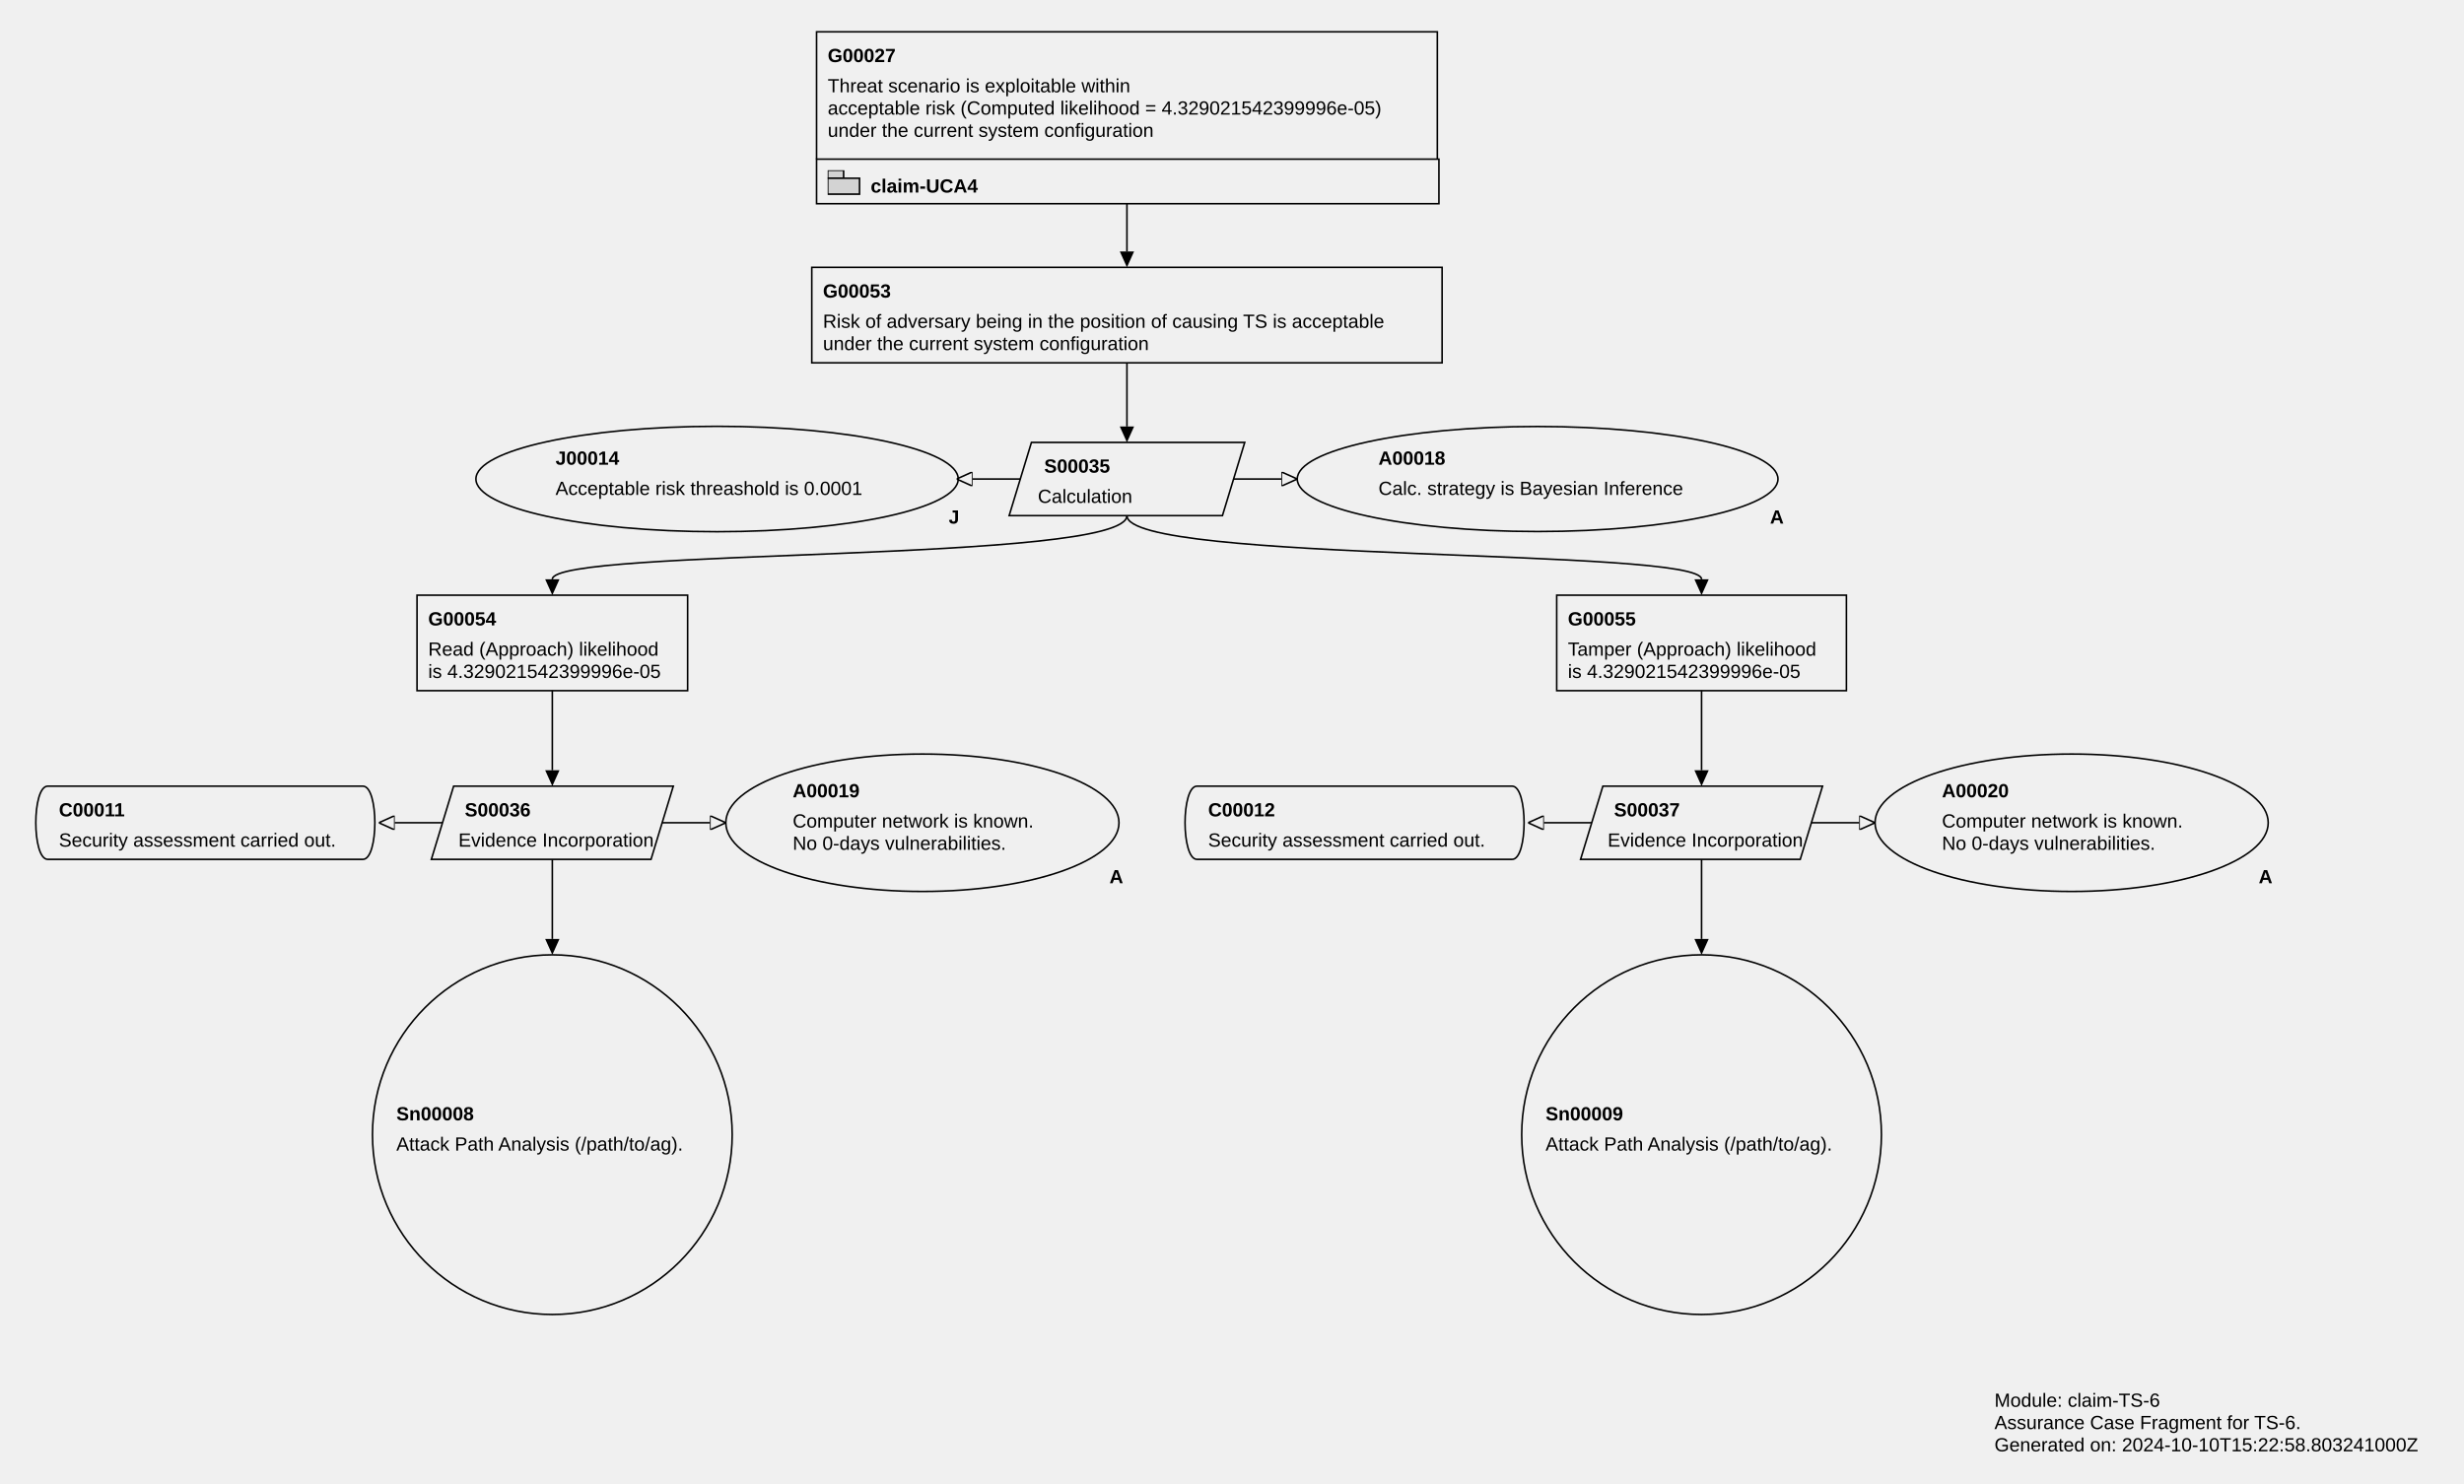
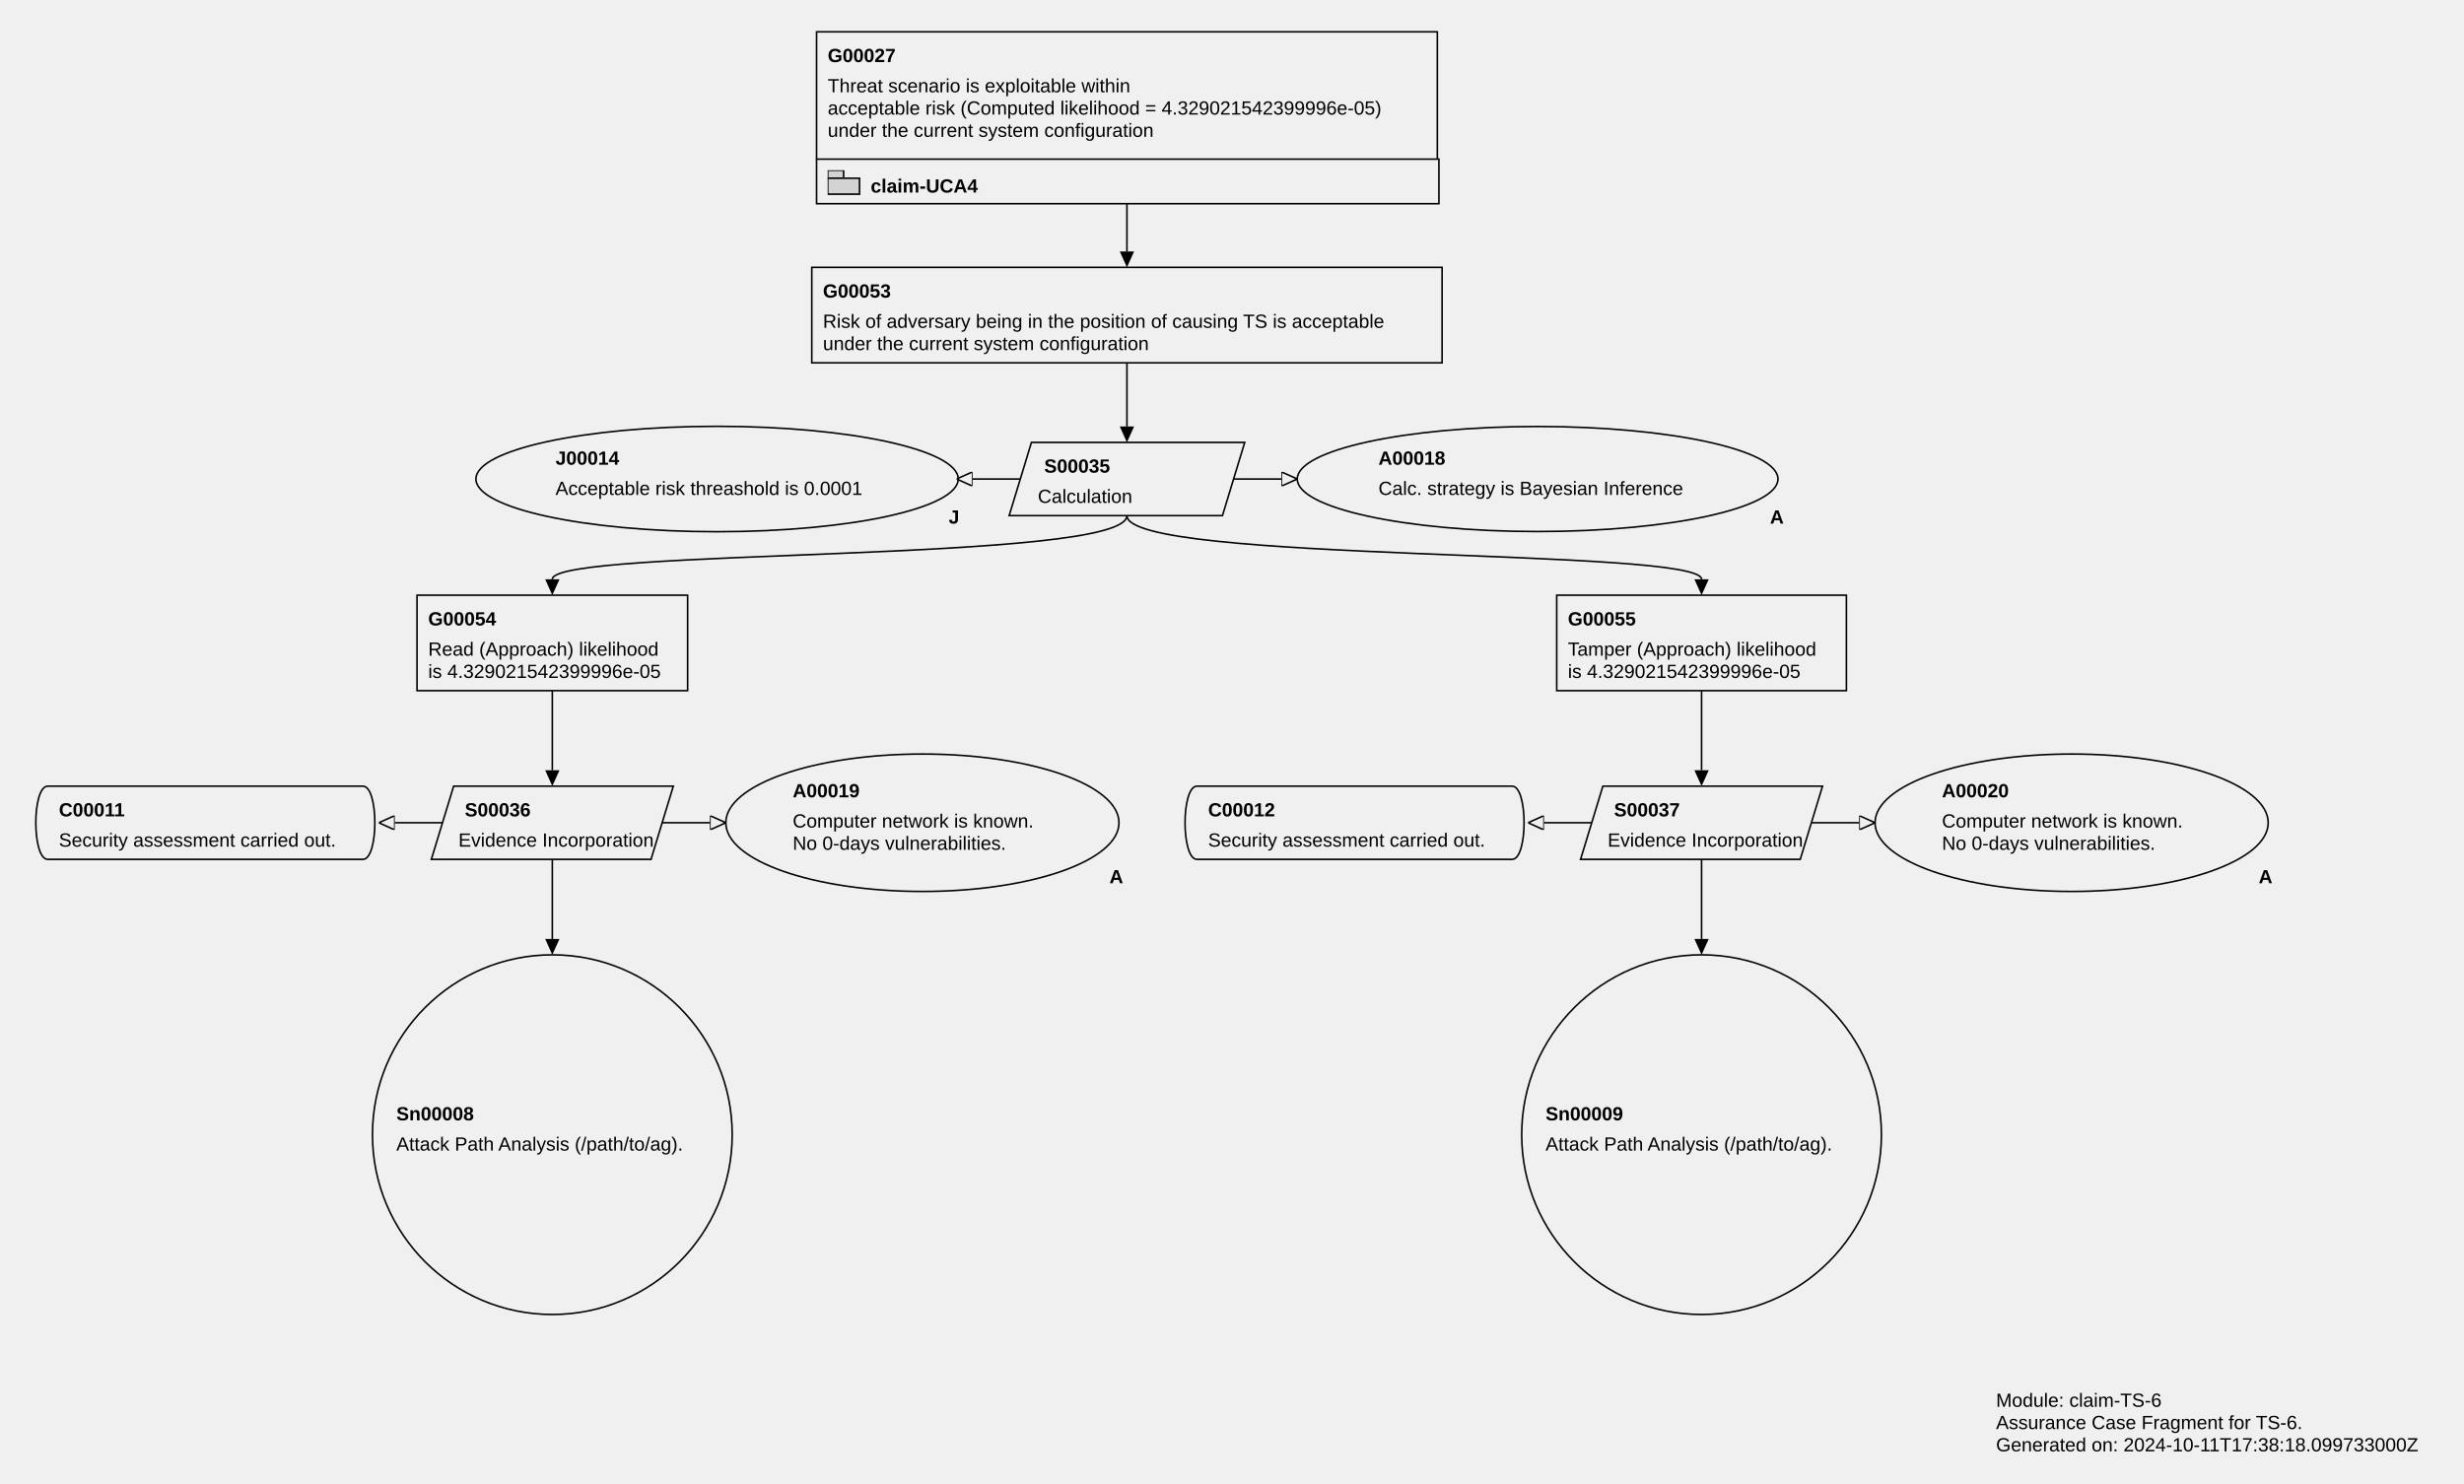
<svg xmlns="http://www.w3.org/2000/svg" class="gsndiagram" viewBox="0 0 1548 932">
  <symbol id="module_icon">
    <rect fill="lightgrey" height="5" stroke="black" stroke-width="1" width="10" x="0" y="0" />
    <rect fill="lightgrey" height="10" stroke="black" stroke-width="1" width="20" x="0" y="5" />
  </symbol>
  <symbol id="acp">
    <rect fill="black" height="10" stroke="black" stroke-width="1" width="10" x="0" y="0" />
  </symbol>
  <marker id="composite_arrow" markerHeight="9" markerUnits="userSpaceOnUse" markerWidth="10" orient="auto-start-reverse" refX="0" refY="4.5">
    <polyline fill-opacity="0" points="0 0, 6 4.5, 0 9" stroke="black" stroke-width="1" />
    <polyline fill-opacity="0" points="4 0, 10 4.5, 4 9" stroke="black" stroke-width="1" />
    <polyline fill-opacity="0" points="0 4.5, 10 4.5" stroke="black" stroke-width="1" />
  </marker>
  <marker id="supportedby_arrow" markerHeight="9" markerUnits="userSpaceOnUse" markerWidth="10" orient="auto-start-reverse" refX="0" refY="4.5">
    <polyline fill="black" points="0 0, 10 4.5, 0 9" />
  </marker>
  <marker id="incontextof_arrow" markerHeight="9" markerUnits="userSpaceOnUse" markerWidth="10" orient="auto-start-reverse" refX="0" refY="4.5">
    <polyline fill-opacity="0" points="0 0, 10 4.5, 0 9, 0 0" stroke="black" stroke-width="1" />
  </marker>
  <style type="text/css">
.notVerified path { fill: red; fill-opacity: 1;}
/* .notVerified text,a { fill: white; } */
</style>
  <a href="claim-UCA4.svg#node_g00027">
    <g class="gsn_module_claim_uca4 gsnelem gsnawaygoal" id="node_g00027">
      <path class="border" d="M513,100 V20 H903 V100" fill-opacity="0" stroke="black" stroke-width="1" />
      <text font-family="Arial" font-size="12" font-weight="bold" x="520" y="39">G00027</text>
      <text font-family="Arial" font-size="12" x="520" y="58">Threat scenario is exploitable within </text>
      <text font-family="Arial" font-size="12" x="520" y="72"> acceptable risk (Computed likelihood = 4.329021542399996e-05) </text>
      <text font-family="Arial" font-size="12" x="520" y="86"> under the current system configuration</text>
      <a href="claim-UCA4.svg#node_g00027">
        <path class="border" d="M513,100 h391 v28 h-391 z" fill-opacity="0" stroke="black" stroke-width="1" />
        <text font-family="Arial" font-size="12" font-weight="bold" x="547" y="121">claim-UCA4</text>
      </a>
      <use href="#module_icon" x="520" y="107" />
    </g>
  </a>
  <g class="gsn_module_claim_ts_6 gsnelem gsngoal" id="node_g00053">
    <path class="border" d="M510,168 L906,168 L906,228 L510,228 z" fill-opacity="0" stroke="black" stroke-width="1" />
    <text font-family="Arial" font-size="12" font-weight="bold" x="517" y="187">G00053</text>
    <text font-family="Arial" font-size="12" x="517" y="206">Risk of adversary being in the position of causing TS is acceptable </text>
    <text font-family="Arial" font-size="12" x="517" y="220"> under the current system configuration</text>
  </g>
  <g class="gsn_module_claim_ts_6 gsnelem gsnjust" id="node_j00014">
    <path class="border" d="M299,301 a151,33,0,1,0,303,0 a151,33,0,1,0,-303,0 z" fill-opacity="0" stroke="black" stroke-width="1" />
    <text font-family="Arial" font-size="12" font-weight="bold" x="349" y="292">J00014</text>
    <text font-family="Arial" font-size="12" x="349" y="311">Acceptable risk threashold is 0.0001</text>
    <text font-family="Arial" font-size="12" font-weight="bold" x="596" y="329">J</text>
  </g>
  <g class="gsn_module_claim_ts_6 gsnelem gsnstgy" id="node_s00035">
    <path class="border" d="M648,278 L782,278 L768,324 L634,324 z" fill-opacity="0" stroke="black" stroke-width="1" />
    <text font-family="Arial" font-size="12" font-weight="bold" x="656" y="297">S00035</text>
    <text font-family="Arial" font-size="12" x="652" y="316">Calculation</text>
  </g>
  <g class="gsn_module_claim_ts_6 gsnelem gsnasmp" id="node_a00018">
    <path class="border" d="M815,301 a151,33,0,1,0,302,0 a151,33,0,1,0,-302,0 z" fill-opacity="0" stroke="black" stroke-width="1" />
    <text font-family="Arial" font-size="12" font-weight="bold" x="866" y="292">A00018</text>
    <text font-family="Arial" font-size="12" x="866" y="311">Calc. strategy is Bayesian Inference</text>
    <text font-family="Arial" font-size="12" font-weight="bold" x="1112" y="329">A</text>
  </g>
  <g class="gsn_module_claim_ts_6 gsnelem gsngoal" id="node_g00054">
    <path class="border" d="M262,374 L432,374 L432,434 L262,434 z" fill-opacity="0" stroke="black" stroke-width="1" />
    <text font-family="Arial" font-size="12" font-weight="bold" x="269" y="393">G00054</text>
    <text font-family="Arial" font-size="12" x="269" y="412">Read (Approach) likelihood </text>
    <text font-family="Arial" font-size="12" x="269" y="426"> is 4.329021542399996e-05</text>
  </g>
  <g class="gsn_module_claim_ts_6 gsnelem gsngoal" id="node_g00055">
    <path class="border" d="M978,374 L1160,374 L1160,434 L978,434 z" fill-opacity="0" stroke="black" stroke-width="1" />
    <text font-family="Arial" font-size="12" font-weight="bold" x="985" y="393">G00055</text>
    <text font-family="Arial" font-size="12" x="985" y="412">Tamper (Approach) likelihood </text>
    <text font-family="Arial" font-size="12" x="985" y="426"> is 4.329021542399996e-05</text>
  </g>
  <g class="gsn_module_claim_ts_6 gsnelem gsnctxt" id="node_c00011">
    <path class="border" d="M30,494 L228,494 C238,494,238,540,228,540 L30,540 C20,540,20,494,30,494" fill-opacity="0" stroke="black" stroke-width="1" />
    <text font-family="Arial" font-size="12" font-weight="bold" x="37" y="513">C00011</text>
    <text font-family="Arial" font-size="12" x="37" y="532">Security assessment carried out.</text>
  </g>
  <g class="gsn_module_claim_ts_6 gsnelem gsnstgy" id="node_s00036">
    <path class="border" d="M285,494 L423,494 L409,540 L271,540 z" fill-opacity="0" stroke="black" stroke-width="1" />
    <text font-family="Arial" font-size="12" font-weight="bold" x="292" y="513">S00036</text>
    <text font-family="Arial" font-size="12" x="288" y="532">Evidence Incorporation</text>
  </g>
  <g class="gsn_module_claim_ts_6 gsnelem gsnasmp" id="node_a00019">
    <path class="border" d="M456,517 a123,43,0,1,0,247,0 a123,43,0,1,0,-247,0 z" fill-opacity="0" stroke="black" stroke-width="1" />
    <text font-family="Arial" font-size="12" font-weight="bold" x="498" y="501">A00019</text>
    <text font-family="Arial" font-size="12" x="498" y="520">Computer network is known. </text>
    <text font-family="Arial" font-size="12" x="498" y="534"> No 0-days vulnerabilities.</text>
    <text font-family="Arial" font-size="12" font-weight="bold" x="697" y="555">A</text>
  </g>
  <g class="gsn_module_claim_ts_6 gsnelem gsnctxt" id="node_c00012">
    <path class="border" d="M752,494 L950,494 C960,494,960,540,950,540 L752,540 C742,540,742,494,752,494" fill-opacity="0" stroke="black" stroke-width="1" />
    <text font-family="Arial" font-size="12" font-weight="bold" x="759" y="513">C00012</text>
    <text font-family="Arial" font-size="12" x="759" y="532">Security assessment carried out.</text>
  </g>
  <g class="gsn_module_claim_ts_6 gsnelem gsnstgy" id="node_s00037">
    <path class="border" d="M1007,494 L1145,494 L1131,540 L993,540 z" fill-opacity="0" stroke="black" stroke-width="1" />
    <text font-family="Arial" font-size="12" font-weight="bold" x="1014" y="513">S00037</text>
    <text font-family="Arial" font-size="12" x="1010" y="532">Evidence Incorporation</text>
  </g>
  <g class="gsn_module_claim_ts_6 gsnelem gsnasmp" id="node_a00020">
    <path class="border" d="M1178,517 a123,43,0,1,0,247,0 a123,43,0,1,0,-247,0 z" fill-opacity="0" stroke="black" stroke-width="1" />
    <text font-family="Arial" font-size="12" font-weight="bold" x="1220" y="501">A00020</text>
    <text font-family="Arial" font-size="12" x="1220" y="520">Computer network is known. </text>
    <text font-family="Arial" font-size="12" x="1220" y="534"> No 0-days vulnerabilities.</text>
    <text font-family="Arial" font-size="12" font-weight="bold" x="1419" y="555">A</text>
  </g>
  <g class="gsn_module_claim_ts_6 gsnelem gsnsltn" id="node_sn00008">
    <path class="border" d="M234,713 a113,113,0,1,0,226,0 a113,113,0,1,0,-226,0 z" fill-opacity="0" stroke="black" stroke-width="1" />
    <text font-family="Arial" font-size="12" font-weight="bold" x="249" y="704">Sn00008</text>
    <text font-family="Arial" font-size="12" x="249" y="723">Attack Path Analysis (/path/to/ag). </text>
  </g>
  <g class="gsn_module_claim_ts_6 gsnelem gsnsltn" id="node_sn00009">
    <path class="border" d="M956,713 a113,113,0,1,0,226,0 a113,113,0,1,0,-226,0 z" fill-opacity="0" stroke="black" stroke-width="1" />
    <text font-family="Arial" font-size="12" font-weight="bold" x="971" y="704">Sn00009</text>
    <text font-family="Arial" font-size="12" x="971" y="723">Attack Path Analysis (/path/to/ag). </text>
  </g>
  <path class="gsnedge gsninspby" d="M708,128 C708,158,708,138,708,158" fill-opacity="0" marker-end="url(#supportedby_arrow)" stroke="black" stroke-width="1" />
  <path class="gsnedge gsninspby" d="M708,228 C708,258,708,248,708,268" fill-opacity="0" marker-end="url(#supportedby_arrow)" stroke="black" stroke-width="1" />
  <path class="gsnedge gsninspby" d="M347,434 C347,464,347,464,347,484" fill-opacity="0" marker-end="url(#supportedby_arrow)" stroke="black" stroke-width="1" />
  <path class="gsnedge gsninspby" d="M1069,434 C1069,464,1069,464,1069,484" fill-opacity="0" marker-end="url(#supportedby_arrow)" stroke="black" stroke-width="1" />
  <path class="gsnedge gsninctxt" d="M775,301 C805,301,785,301,805,301" fill-opacity="0" marker-end="url(#incontextof_arrow)" stroke="black" stroke-width="1" />
  <path class="gsnedge gsninctxt" d="M641,301 C611,301,631,301,611,301" fill-opacity="0" marker-end="url(#incontextof_arrow)" stroke="black" stroke-width="1" />
  <path class="gsnedge gsninspby" d="M708,324 C708,354,347,344,347,364" fill-opacity="0" marker-end="url(#supportedby_arrow)" stroke="black" stroke-width="1" />
  <path class="gsnedge gsninspby" d="M708,324 C708,354,1069,344,1069,364" fill-opacity="0" marker-end="url(#supportedby_arrow)" stroke="black" stroke-width="1" />
  <path class="gsnedge gsninctxt" d="M416,517 C446,517,426,517,446,517" fill-opacity="0" marker-end="url(#incontextof_arrow)" stroke="black" stroke-width="1" />
  <path class="gsnedge gsninctxt" d="M278,517 C248,517,268,517,248,517" fill-opacity="0" marker-end="url(#incontextof_arrow)" stroke="black" stroke-width="1" />
  <path class="gsnedge gsninspby" d="M347,540 C347,570,347,570,347,590" fill-opacity="0" marker-end="url(#supportedby_arrow)" stroke="black" stroke-width="1" />
  <path class="gsnedge gsninctxt" d="M1138,517 C1168,517,1148,517,1168,517" fill-opacity="0" marker-end="url(#incontextof_arrow)" stroke="black" stroke-width="1" />
  <path class="gsnedge gsninctxt" d="M1000,517 C970,517,990,517,970,517" fill-opacity="0" marker-end="url(#incontextof_arrow)" stroke="black" stroke-width="1" />
  <path class="gsnedge gsninspby" d="M1069,540 C1069,570,1069,570,1069,590" fill-opacity="0" marker-end="url(#supportedby_arrow)" stroke="black" stroke-width="1" />
  <g class="gsnmodule" id="node_gsn_module">
-     <text font-family="Arial" font-size="12" x="1253" y="884">Module: claim-TS-6</text>
-     <text font-family="Arial" font-size="12" x="1253" y="898">Assurance Case Fragment for TS-6.</text>
-     <text font-family="Arial" font-size="12" x="1253" y="912">Generated on: 2024-10-10T15:22:58.803241000Z</text>
+     <text font-family="Arial" font-size="12" x="1254" y="884">Module: claim-TS-6</text>
+     <text font-family="Arial" font-size="12" x="1254" y="898">Assurance Case Fragment for TS-6.</text>
+     <text font-family="Arial" font-size="12" x="1254" y="912">Generated on: 2024-10-11T17:38:18.099733000Z</text>
  </g>
</svg>
